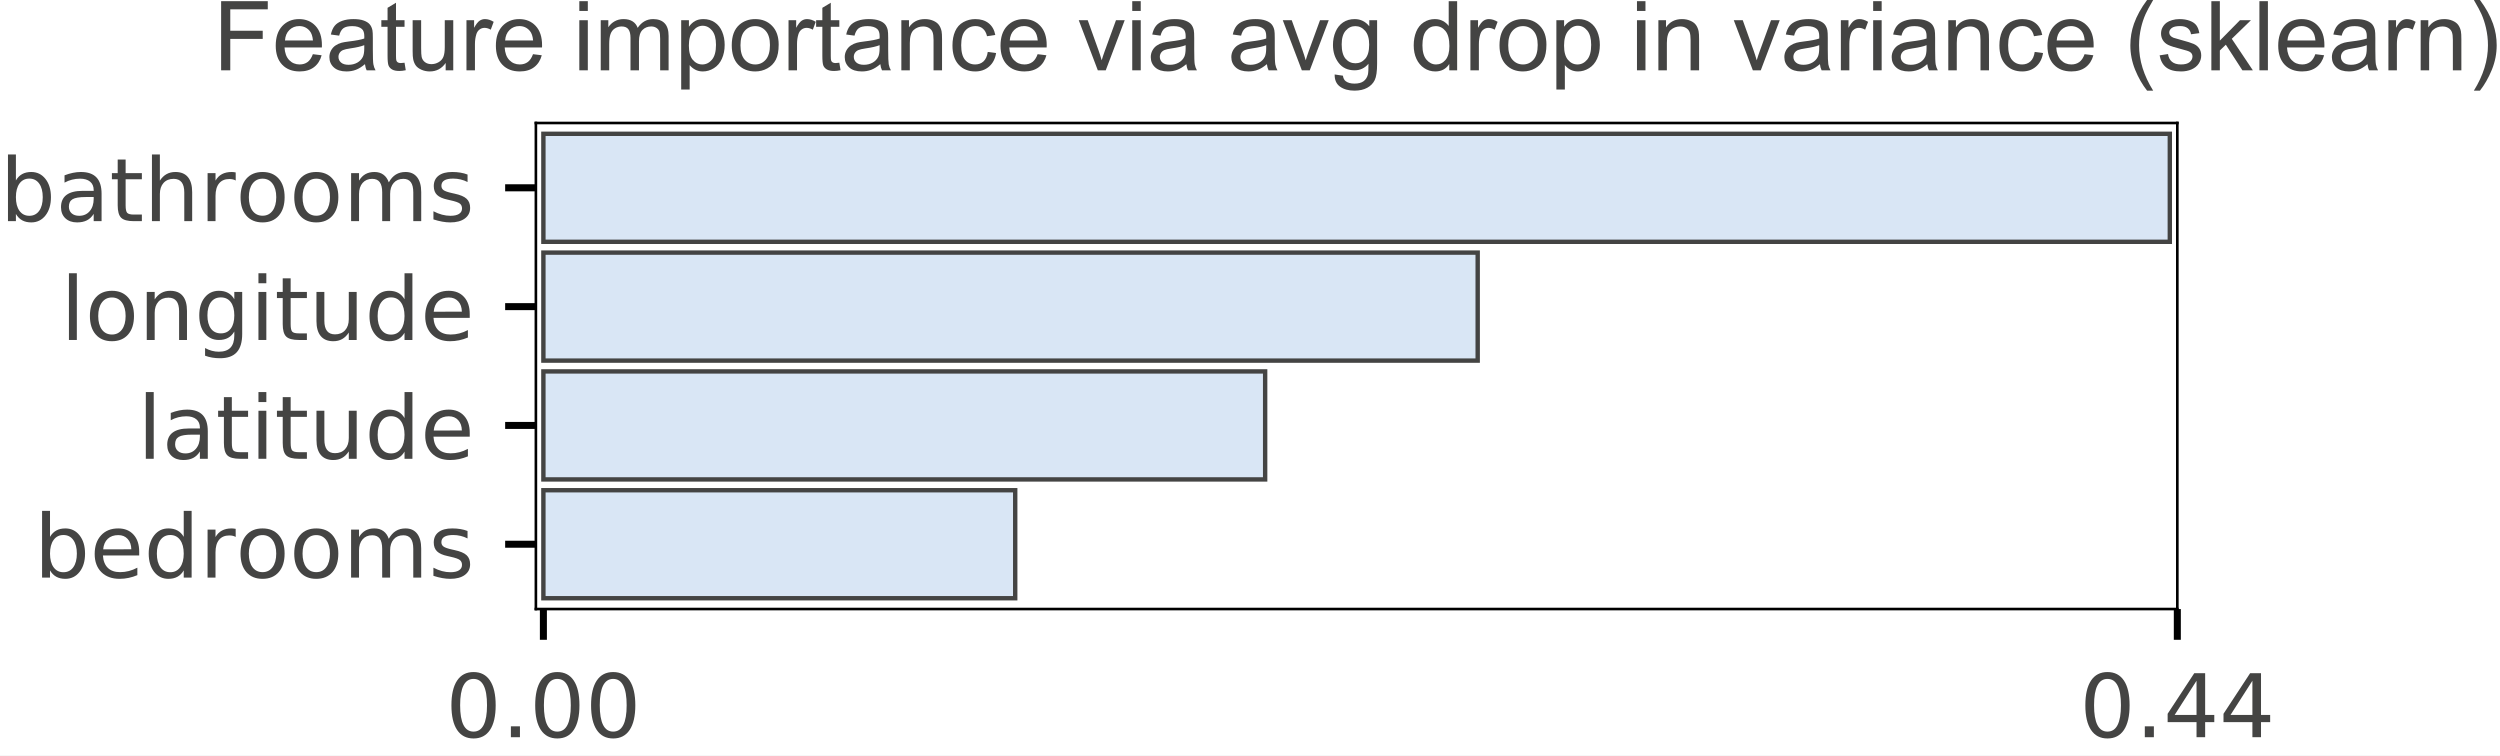
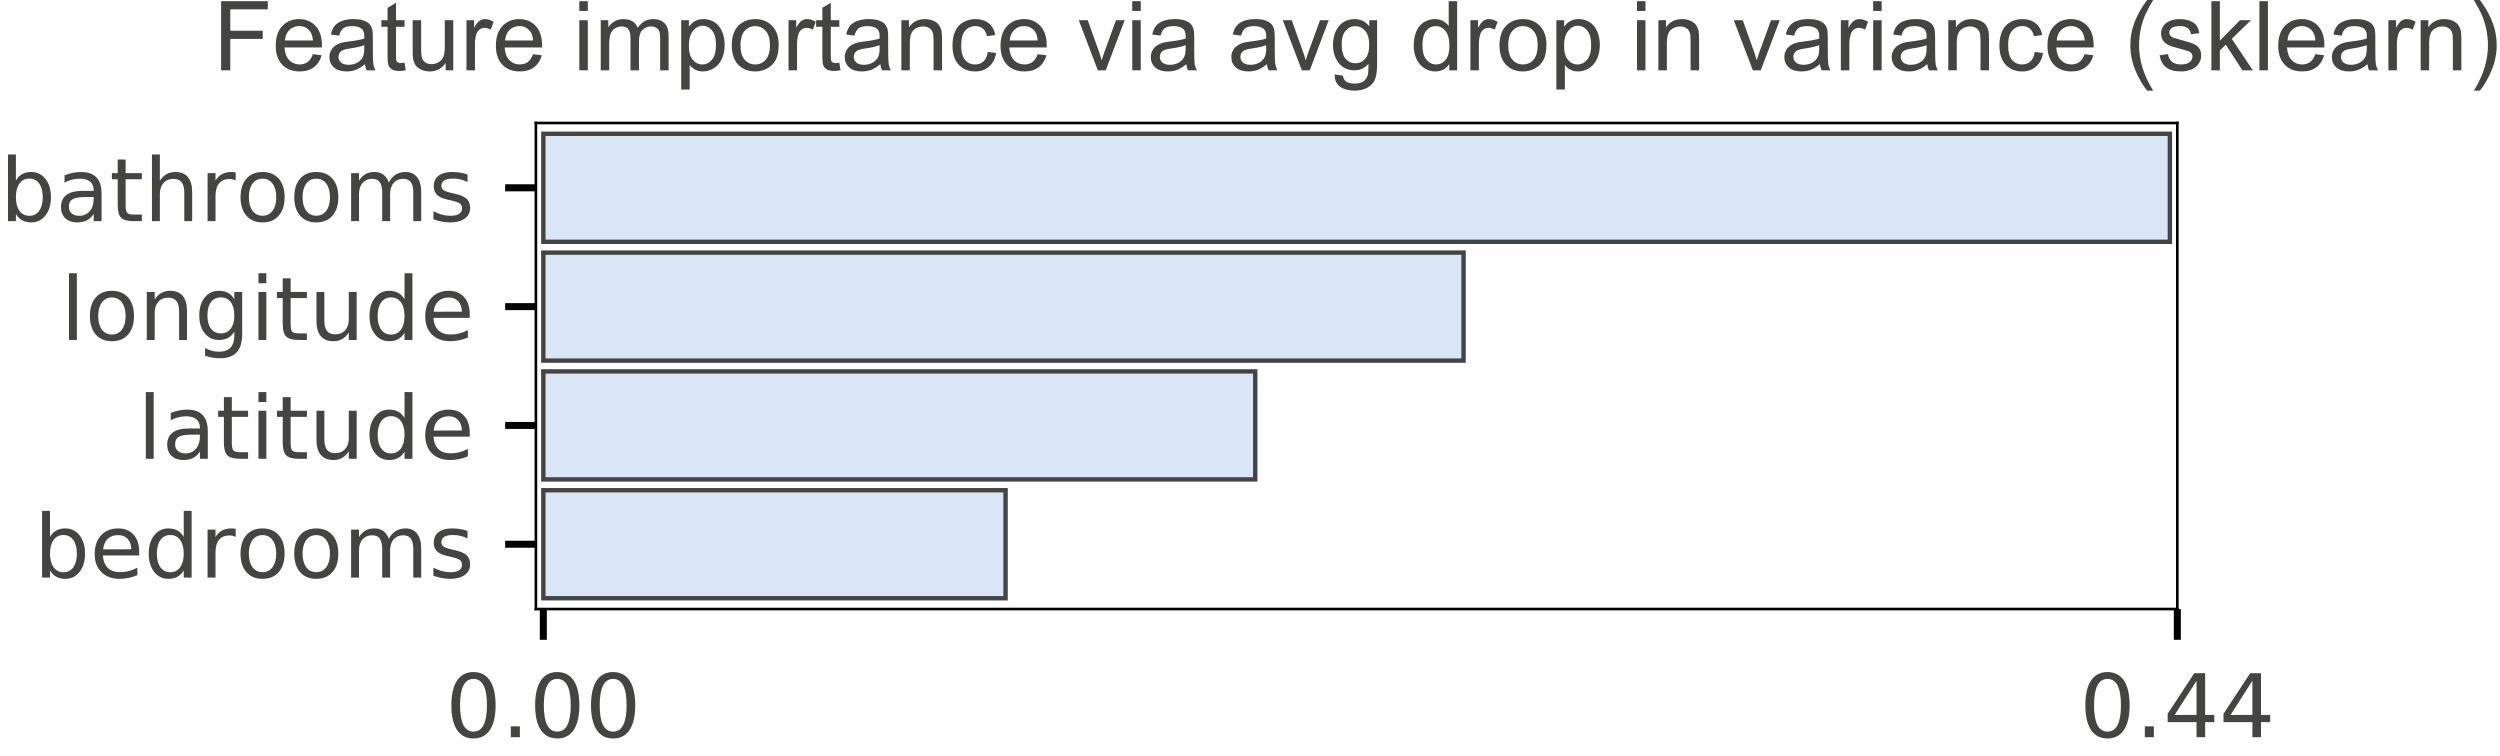
<svg xmlns="http://www.w3.org/2000/svg" xmlns:xlink="http://www.w3.org/1999/xlink" height="86.039pt" version="1.1" viewBox="0 0 284.716 86.039" width="284.716pt">
  <defs>
    <style type="text/css">
*{stroke-linecap:butt;stroke-linejoin:round;}
  </style>
  </defs>
  <g id="figure_1">
    <g id="patch_1">
      <path d="M 0 86.039  L 284.716 86.039  L 284.716 0  L 0 0  z " style="fill:#ffffff;" />
    </g>
    <g id="axes_1">
      <g id="patch_2">
        <path d="M 61.03 69.361  L 247.967 69.361  L 247.967 14.008  L 61.03 14.008  z " style="fill:#ffffff;" />
      </g>
      <g id="patch_3">
-         <path clip-path="url(#p9fd70caf7b)" d="M 61.885 15.238  L 247.112 15.238  L 247.112 27.538  L 61.885 27.538  z " style="fill:#d9e6f5;stroke:#444443;stroke-linejoin:miter;stroke-width:0.5;" />
+         <path clip-path="url(#pb3bc2d426c)" d="M 61.877 15.238  L 247.12 15.238  L 247.12 27.538  L 61.877 27.538  z " style="fill:#d9e6f5;stroke:#444443;stroke-linejoin:miter;stroke-width:0.5;" />
      </g>
      <g id="patch_4">
-         <path clip-path="url(#p9fd70caf7b)" d="M 61.885 28.768  L 168.289 28.768  L 168.289 41.069  L 61.885 41.069  z " style="fill:#d9e6f5;stroke:#444443;stroke-linejoin:miter;stroke-width:0.5;" />
+         <path clip-path="url(#pb3bc2d426c)" d="M 61.877 28.768  L 166.681 28.768  L 166.681 41.069  L 61.877 41.069  z " style="fill:#d9e6f5;stroke:#444443;stroke-linejoin:miter;stroke-width:0.5;" />
      </g>
      <g id="patch_5">
-         <path clip-path="url(#p9fd70caf7b)" d="M 61.885 42.299  L 144.083 42.299  L 144.083 54.6  L 61.885 54.6  z " style="fill:#d9e6f5;stroke:#444443;stroke-linejoin:miter;stroke-width:0.5;" />
+         <path clip-path="url(#pb3bc2d426c)" d="M 61.877 42.299  L 142.956 42.299  L 142.956 54.6  L 61.877 54.6  z " style="fill:#d9e6f5;stroke:#444443;stroke-linejoin:miter;stroke-width:0.5;" />
      </g>
      <g id="patch_6">
-         <path clip-path="url(#p9fd70caf7b)" d="M 61.885 55.83  L 115.619 55.83  L 115.619 68.131  L 61.885 68.131  z " style="fill:#d9e6f5;stroke:#444443;stroke-linejoin:miter;stroke-width:0.5;" />
+         <path clip-path="url(#pb3bc2d426c)" d="M 61.877 55.83  L 114.521 55.83  L 114.521 68.131  L 61.877 68.131  z " style="fill:#d9e6f5;stroke:#444443;stroke-linejoin:miter;stroke-width:0.5;" />
      </g>
      <g id="matplotlib.axis_1">
        <g id="xtick_1">
          <g id="line2d_1">
            <defs>
-               <path d="M 0 0  L 0 3.5  " id="m21577e0317" style="stroke:#000000;stroke-width:0.8;" />
-             </defs>
-             <g>
-               <use style="stroke:#000000;stroke-width:0.8;" x="61.885" xlink:href="#m21577e0317" y="69.361" />
+               <path d="M 0 0  L 0 3.5  " id="m5f94d95351" style="stroke:#000000;stroke-width:0.8;" />
+             </defs>
+             <g>
+               <use style="stroke:#000000;stroke-width:0.8;" x="61.877" xlink:href="#m5f94d95351" y="69.361" />
            </g>
          </g>
          <g id="text_1">
            <defs>
              <path d="M 31.781 66.406  Q 24.172 66.406 20.328 58.906  Q 16.5 51.422 16.5 36.375  Q 16.5 21.391 20.328 13.891  Q 24.172 6.391 31.781 6.391  Q 39.453 6.391 43.281 13.891  Q 47.125 21.391 47.125 36.375  Q 47.125 51.422 43.281 58.906  Q 39.453 66.406 31.781 66.406  z M 31.781 74.219  Q 44.047 74.219 50.516 64.516  Q 56.984 54.828 56.984 36.375  Q 56.984 17.969 50.516 8.266  Q 44.047 -1.422 31.781 -1.422  Q 19.531 -1.422 13.062 8.266  Q 6.594 17.969 6.594 36.375  Q 6.594 54.828 13.062 64.516  Q 19.531 74.219 31.781 74.219  z " id="DejaVuSans-30" />
              <path d="M 10.688 12.406  L 21 12.406  L 21 0  L 10.688 0  z " id="DejaVuSans-2e" />
            </defs>
-             <g style="fill:#444443;" transform="translate(50.752 83.95922)scale(0.1 -0.1)">
+             <g style="fill:#444443;" transform="translate(50.74441 83.95922)scale(0.1 -0.1)">
              <use xlink:href="#DejaVuSans-30" />
              <use x="63.623" xlink:href="#DejaVuSans-2e" />
              <use x="95.41" xlink:href="#DejaVuSans-30" />
              <use x="159.033" xlink:href="#DejaVuSans-30" />
            </g>
          </g>
        </g>
        <g id="xtick_2">
          <g id="line2d_2">
            <g>
-               <use style="stroke:#000000;stroke-width:0.8;" x="247.967" xlink:href="#m21577e0317" y="69.361" />
+               <use style="stroke:#000000;stroke-width:0.8;" x="247.967" xlink:href="#m5f94d95351" y="69.361" />
            </g>
          </g>
          <g id="text_2">
            <defs>
              <path d="M 37.797 64.312  L 12.891 25.391  L 37.797 25.391  z M 35.203 72.906  L 47.609 72.906  L 47.609 25.391  L 58.016 25.391  L 58.016 17.188  L 47.609 17.188  L 47.609 0  L 37.797 0  L 37.797 17.188  L 4.891 17.188  L 4.891 26.703  z " id="DejaVuSans-34" />
            </defs>
            <g style="fill:#444443;" transform="translate(236.8344 83.95922)scale(0.1 -0.1)">
              <use xlink:href="#DejaVuSans-30" />
              <use x="63.623" xlink:href="#DejaVuSans-2e" />
              <use x="95.41" xlink:href="#DejaVuSans-34" />
              <use x="159.033" xlink:href="#DejaVuSans-34" />
            </g>
          </g>
        </g>
      </g>
      <g id="matplotlib.axis_2">
        <g id="ytick_1">
          <g id="line2d_3">
            <defs>
-               <path d="M 0 0  L -3.5 0  " id="m89db70ecd1" style="stroke:#000000;stroke-width:0.8;" />
-             </defs>
-             <g>
-               <use style="stroke:#000000;stroke-width:0.8;" x="61.03" xlink:href="#m89db70ecd1" y="21.388" />
+               <path d="M 0 0  L -3.5 0  " id="m62bf8c0b06" style="stroke:#000000;stroke-width:0.8;" />
+             </defs>
+             <g>
+               <use style="stroke:#000000;stroke-width:0.8;" x="61.03" xlink:href="#m62bf8c0b06" y="21.388" />
            </g>
          </g>
          <g id="text_3">
            <defs>
              <path d="M 48.688 27.297  Q 48.688 37.203 44.609 42.844  Q 40.531 48.484 33.406 48.484  Q 26.266 48.484 22.188 42.844  Q 18.109 37.203 18.109 27.297  Q 18.109 17.391 22.188 11.75  Q 26.266 6.109 33.406 6.109  Q 40.531 6.109 44.609 11.75  Q 48.688 17.391 48.688 27.297  z M 18.109 46.391  Q 20.953 51.266 25.266 53.625  Q 29.594 56 35.594 56  Q 45.562 56 51.781 48.094  Q 58.016 40.188 58.016 27.297  Q 58.016 14.406 51.781 6.484  Q 45.562 -1.422 35.594 -1.422  Q 29.594 -1.422 25.266 0.953  Q 20.953 3.328 18.109 8.203  L 18.109 0  L 9.078 0  L 9.078 75.984  L 18.109 75.984  z " id="DejaVuSans-62" />
              <path d="M 34.281 27.484  Q 23.391 27.484 19.188 25  Q 14.984 22.516 14.984 16.5  Q 14.984 11.719 18.141 8.906  Q 21.297 6.109 26.703 6.109  Q 34.188 6.109 38.703 11.406  Q 43.219 16.703 43.219 25.484  L 43.219 27.484  z M 52.203 31.203  L 52.203 0  L 43.219 0  L 43.219 8.297  Q 40.141 3.328 35.547 0.953  Q 30.953 -1.422 24.312 -1.422  Q 15.922 -1.422 10.953 3.297  Q 6 8.016 6 15.922  Q 6 25.141 12.172 29.828  Q 18.359 34.516 30.609 34.516  L 43.219 34.516  L 43.219 35.406  Q 43.219 41.609 39.141 45  Q 35.062 48.391 27.688 48.391  Q 23 48.391 18.547 47.266  Q 14.109 46.141 10.016 43.891  L 10.016 52.203  Q 14.938 54.109 19.578 55.047  Q 24.219 56 28.609 56  Q 40.484 56 46.344 49.844  Q 52.203 43.703 52.203 31.203  z " id="DejaVuSans-61" />
              <path d="M 18.312 70.219  L 18.312 54.688  L 36.812 54.688  L 36.812 47.703  L 18.312 47.703  L 18.312 18.016  Q 18.312 11.328 20.141 9.422  Q 21.969 7.516 27.594 7.516  L 36.812 7.516  L 36.812 0  L 27.594 0  Q 17.188 0 13.234 3.875  Q 9.281 7.766 9.281 18.016  L 9.281 47.703  L 2.688 47.703  L 2.688 54.688  L 9.281 54.688  L 9.281 70.219  z " id="DejaVuSans-74" />
              <path d="M 54.891 33.016  L 54.891 0  L 45.906 0  L 45.906 32.719  Q 45.906 40.484 42.875 44.328  Q 39.844 48.188 33.797 48.188  Q 26.516 48.188 22.312 43.547  Q 18.109 38.922 18.109 30.906  L 18.109 0  L 9.078 0  L 9.078 75.984  L 18.109 75.984  L 18.109 46.188  Q 21.344 51.125 25.703 53.562  Q 30.078 56 35.797 56  Q 45.219 56 50.047 50.172  Q 54.891 44.344 54.891 33.016  z " id="DejaVuSans-68" />
              <path d="M 41.109 46.297  Q 39.594 47.172 37.812 47.578  Q 36.031 48 33.891 48  Q 26.266 48 22.188 43.047  Q 18.109 38.094 18.109 28.812  L 18.109 0  L 9.078 0  L 9.078 54.688  L 18.109 54.688  L 18.109 46.188  Q 20.953 51.172 25.484 53.578  Q 30.031 56 36.531 56  Q 37.453 56 38.578 55.875  Q 39.703 55.766 41.062 55.516  z " id="DejaVuSans-72" />
              <path d="M 30.609 48.391  Q 23.391 48.391 19.188 42.75  Q 14.984 37.109 14.984 27.297  Q 14.984 17.484 19.156 11.844  Q 23.344 6.203 30.609 6.203  Q 37.797 6.203 41.984 11.859  Q 46.188 17.531 46.188 27.297  Q 46.188 37.016 41.984 42.703  Q 37.797 48.391 30.609 48.391  z M 30.609 56  Q 42.328 56 49.016 48.375  Q 55.719 40.766 55.719 27.297  Q 55.719 13.875 49.016 6.219  Q 42.328 -1.422 30.609 -1.422  Q 18.844 -1.422 12.172 6.219  Q 5.516 13.875 5.516 27.297  Q 5.516 40.766 12.172 48.375  Q 18.844 56 30.609 56  z " id="DejaVuSans-6f" />
              <path d="M 52 44.188  Q 55.375 50.25 60.062 53.125  Q 64.75 56 71.094 56  Q 79.641 56 84.281 50.016  Q 88.922 44.047 88.922 33.016  L 88.922 0  L 79.891 0  L 79.891 32.719  Q 79.891 40.578 77.094 44.375  Q 74.312 48.188 68.609 48.188  Q 61.625 48.188 57.562 43.547  Q 53.516 38.922 53.516 30.906  L 53.516 0  L 44.484 0  L 44.484 32.719  Q 44.484 40.625 41.703 44.406  Q 38.922 48.188 33.109 48.188  Q 26.219 48.188 22.156 43.531  Q 18.109 38.875 18.109 30.906  L 18.109 0  L 9.078 0  L 9.078 54.688  L 18.109 54.688  L 18.109 46.188  Q 21.188 51.219 25.484 53.609  Q 29.781 56 35.688 56  Q 41.656 56 45.828 52.969  Q 50 49.953 52 44.188  z " id="DejaVuSans-6d" />
              <path d="M 44.281 53.078  L 44.281 44.578  Q 40.484 46.531 36.375 47.5  Q 32.281 48.484 27.875 48.484  Q 21.188 48.484 17.844 46.438  Q 14.5 44.391 14.5 40.281  Q 14.5 37.156 16.891 35.375  Q 19.281 33.594 26.516 31.984  L 29.594 31.297  Q 39.156 29.25 43.188 25.516  Q 47.219 21.781 47.219 15.094  Q 47.219 7.469 41.188 3.016  Q 35.156 -1.422 24.609 -1.422  Q 20.219 -1.422 15.453 -0.562  Q 10.688 0.297 5.422 2  L 5.422 11.281  Q 10.406 8.688 15.234 7.391  Q 20.062 6.109 24.812 6.109  Q 31.156 6.109 34.562 8.281  Q 37.984 10.453 37.984 14.406  Q 37.984 18.062 35.516 20.016  Q 33.062 21.969 24.703 23.781  L 21.578 24.516  Q 13.234 26.266 9.516 29.906  Q 5.812 33.547 5.812 39.891  Q 5.812 47.609 11.281 51.797  Q 16.75 56 26.812 56  Q 31.781 56 36.172 55.266  Q 40.578 54.547 44.281 53.078  z " id="DejaVuSans-73" />
            </defs>
            <g style="fill:#444443;" transform="translate(0 25.18729)scale(0.1 -0.1)">
              <use xlink:href="#DejaVuSans-62" />
              <use x="63.477" xlink:href="#DejaVuSans-61" />
              <use x="124.756" xlink:href="#DejaVuSans-74" />
              <use x="163.965" xlink:href="#DejaVuSans-68" />
              <use x="227.344" xlink:href="#DejaVuSans-72" />
              <use x="268.426" xlink:href="#DejaVuSans-6f" />
              <use x="329.607" xlink:href="#DejaVuSans-6f" />
              <use x="390.789" xlink:href="#DejaVuSans-6d" />
              <use x="488.201" xlink:href="#DejaVuSans-73" />
            </g>
          </g>
        </g>
        <g id="ytick_2">
          <g id="line2d_4">
            <g>
-               <use style="stroke:#000000;stroke-width:0.8;" x="61.03" xlink:href="#m89db70ecd1" y="34.919" />
+               <use style="stroke:#000000;stroke-width:0.8;" x="61.03" xlink:href="#m62bf8c0b06" y="34.919" />
            </g>
          </g>
          <g id="text_4">
            <defs>
              <path d="M 9.422 75.984  L 18.406 75.984  L 18.406 0  L 9.422 0  z " id="DejaVuSans-6c" />
              <path d="M 54.891 33.016  L 54.891 0  L 45.906 0  L 45.906 32.719  Q 45.906 40.484 42.875 44.328  Q 39.844 48.188 33.797 48.188  Q 26.516 48.188 22.312 43.547  Q 18.109 38.922 18.109 30.906  L 18.109 0  L 9.078 0  L 9.078 54.688  L 18.109 54.688  L 18.109 46.188  Q 21.344 51.125 25.703 53.562  Q 30.078 56 35.797 56  Q 45.219 56 50.047 50.172  Q 54.891 44.344 54.891 33.016  z " id="DejaVuSans-6e" />
              <path d="M 45.406 27.984  Q 45.406 37.75 41.375 43.109  Q 37.359 48.484 30.078 48.484  Q 22.859 48.484 18.828 43.109  Q 14.797 37.75 14.797 27.984  Q 14.797 18.266 18.828 12.891  Q 22.859 7.516 30.078 7.516  Q 37.359 7.516 41.375 12.891  Q 45.406 18.266 45.406 27.984  z M 54.391 6.781  Q 54.391 -7.172 48.188 -13.984  Q 42 -20.797 29.203 -20.797  Q 24.469 -20.797 20.266 -20.094  Q 16.062 -19.391 12.109 -17.922  L 12.109 -9.188  Q 16.062 -11.328 19.922 -12.344  Q 23.781 -13.375 27.781 -13.375  Q 36.625 -13.375 41.016 -8.766  Q 45.406 -4.156 45.406 5.172  L 45.406 9.625  Q 42.625 4.781 38.281 2.391  Q 33.938 0 27.875 0  Q 17.828 0 11.672 7.656  Q 5.516 15.328 5.516 27.984  Q 5.516 40.672 11.672 48.328  Q 17.828 56 27.875 56  Q 33.938 56 38.281 53.609  Q 42.625 51.219 45.406 46.391  L 45.406 54.688  L 54.391 54.688  z " id="DejaVuSans-67" />
              <path d="M 9.422 54.688  L 18.406 54.688  L 18.406 0  L 9.422 0  z M 9.422 75.984  L 18.406 75.984  L 18.406 64.594  L 9.422 64.594  z " id="DejaVuSans-69" />
              <path d="M 8.5 21.578  L 8.5 54.688  L 17.484 54.688  L 17.484 21.922  Q 17.484 14.156 20.5 10.266  Q 23.531 6.391 29.594 6.391  Q 36.859 6.391 41.078 11.031  Q 45.312 15.672 45.312 23.688  L 45.312 54.688  L 54.297 54.688  L 54.297 0  L 45.312 0  L 45.312 8.406  Q 42.047 3.422 37.719 1  Q 33.406 -1.422 27.688 -1.422  Q 18.266 -1.422 13.375 4.438  Q 8.5 10.297 8.5 21.578  z M 31.109 56  z " id="DejaVuSans-75" />
              <path d="M 45.406 46.391  L 45.406 75.984  L 54.391 75.984  L 54.391 0  L 45.406 0  L 45.406 8.203  Q 42.578 3.328 38.25 0.953  Q 33.938 -1.422 27.875 -1.422  Q 17.969 -1.422 11.734 6.484  Q 5.516 14.406 5.516 27.297  Q 5.516 40.188 11.734 48.094  Q 17.969 56 27.875 56  Q 33.938 56 38.25 53.625  Q 42.578 51.266 45.406 46.391  z M 14.797 27.297  Q 14.797 17.391 18.875 11.75  Q 22.953 6.109 30.078 6.109  Q 37.203 6.109 41.297 11.75  Q 45.406 17.391 45.406 27.297  Q 45.406 37.203 41.297 42.844  Q 37.203 48.484 30.078 48.484  Q 22.953 48.484 18.875 42.844  Q 14.797 37.203 14.797 27.297  z " id="DejaVuSans-64" />
              <path d="M 56.203 29.594  L 56.203 25.203  L 14.891 25.203  Q 15.484 15.922 20.484 11.062  Q 25.484 6.203 34.422 6.203  Q 39.594 6.203 44.453 7.469  Q 49.312 8.734 54.109 11.281  L 54.109 2.781  Q 49.266 0.734 44.188 -0.344  Q 39.109 -1.422 33.891 -1.422  Q 20.797 -1.422 13.156 6.188  Q 5.516 13.812 5.516 26.812  Q 5.516 40.234 12.766 48.109  Q 20.016 56 32.328 56  Q 43.359 56 49.781 48.891  Q 56.203 41.797 56.203 29.594  z M 47.219 32.234  Q 47.125 39.594 43.094 43.984  Q 39.062 48.391 32.422 48.391  Q 24.906 48.391 20.391 44.141  Q 15.875 39.891 15.188 32.172  z " id="DejaVuSans-65" />
            </defs>
            <g style="fill:#444443;" transform="translate(6.909375 38.71806)scale(0.1 -0.1)">
              <use xlink:href="#DejaVuSans-6c" />
              <use x="27.783" xlink:href="#DejaVuSans-6f" />
              <use x="88.965" xlink:href="#DejaVuSans-6e" />
              <use x="152.344" xlink:href="#DejaVuSans-67" />
              <use x="215.82" xlink:href="#DejaVuSans-69" />
              <use x="243.604" xlink:href="#DejaVuSans-74" />
              <use x="282.812" xlink:href="#DejaVuSans-75" />
              <use x="346.191" xlink:href="#DejaVuSans-64" />
              <use x="409.668" xlink:href="#DejaVuSans-65" />
            </g>
          </g>
        </g>
        <g id="ytick_3">
          <g id="line2d_5">
            <g>
-               <use style="stroke:#000000;stroke-width:0.8;" x="61.03" xlink:href="#m89db70ecd1" y="48.45" />
+               <use style="stroke:#000000;stroke-width:0.8;" x="61.03" xlink:href="#m62bf8c0b06" y="48.45" />
            </g>
          </g>
          <g id="text_5">
            <g style="fill:#444443;" transform="translate(15.66563 52.24882)scale(0.1 -0.1)">
              <use xlink:href="#DejaVuSans-6c" />
              <use x="27.783" xlink:href="#DejaVuSans-61" />
              <use x="89.062" xlink:href="#DejaVuSans-74" />
              <use x="128.271" xlink:href="#DejaVuSans-69" />
              <use x="156.055" xlink:href="#DejaVuSans-74" />
              <use x="195.264" xlink:href="#DejaVuSans-75" />
              <use x="258.643" xlink:href="#DejaVuSans-64" />
              <use x="322.119" xlink:href="#DejaVuSans-65" />
            </g>
          </g>
        </g>
        <g id="ytick_4">
          <g id="line2d_6">
            <g>
-               <use style="stroke:#000000;stroke-width:0.8;" x="61.03" xlink:href="#m89db70ecd1" y="61.98" />
+               <use style="stroke:#000000;stroke-width:0.8;" x="61.03" xlink:href="#m62bf8c0b06" y="61.98" />
            </g>
          </g>
          <g id="text_6">
            <g style="fill:#444443;" transform="translate(3.884375 65.77958)scale(0.1 -0.1)">
              <use xlink:href="#DejaVuSans-62" />
              <use x="63.477" xlink:href="#DejaVuSans-65" />
              <use x="125" xlink:href="#DejaVuSans-64" />
              <use x="188.477" xlink:href="#DejaVuSans-72" />
              <use x="229.559" xlink:href="#DejaVuSans-6f" />
              <use x="290.74" xlink:href="#DejaVuSans-6f" />
              <use x="351.922" xlink:href="#DejaVuSans-6d" />
              <use x="449.334" xlink:href="#DejaVuSans-73" />
            </g>
          </g>
        </g>
      </g>
      <g id="patch_7">
        <path d="M 61.03 69.361  L 61.03 14.008  " style="fill:none;stroke:#000000;stroke-linecap:square;stroke-linejoin:miter;stroke-width:0.3;" />
      </g>
      <g id="patch_8">
        <path d="M 247.967 69.361  L 247.967 14.008  " style="fill:none;stroke:#000000;stroke-linecap:square;stroke-linejoin:miter;stroke-width:0.3;" />
      </g>
      <g id="patch_9">
        <path d="M 61.03 69.361  L 247.967 69.361  " style="fill:none;stroke:#000000;stroke-linecap:square;stroke-linejoin:miter;stroke-width:0.3;" />
      </g>
      <g id="patch_10">
        <path d="M 61.03 14.008  L 247.967 14.008  " style="fill:none;stroke:#000000;stroke-linecap:square;stroke-linejoin:miter;stroke-width:0.3;" />
      </g>
      <g id="text_7">
        <defs>
          <path d="M 8.203 0  L 8.203 71.578  L 56.5 71.578  L 56.5 63.141  L 17.672 63.141  L 17.672 40.969  L 51.266 40.969  L 51.266 32.516  L 17.672 32.516  L 17.672 0  z " id="ArialMT-46" />
          <path d="M 42.094 16.703  L 51.172 15.578  Q 49.031 7.625 43.219 3.219  Q 37.406 -1.172 28.375 -1.172  Q 17 -1.172 10.328 5.828  Q 3.656 12.844 3.656 25.484  Q 3.656 38.578 10.391 45.797  Q 17.141 53.031 27.875 53.031  Q 38.281 53.031 44.875 45.953  Q 51.469 38.875 51.469 26.031  Q 51.469 25.25 51.422 23.688  L 12.75 23.688  Q 13.234 15.141 17.578 10.594  Q 21.922 6.062 28.422 6.062  Q 33.25 6.062 36.672 8.594  Q 40.094 11.141 42.094 16.703  z M 13.234 30.906  L 42.188 30.906  Q 41.609 37.453 38.875 40.719  Q 34.672 45.797 27.984 45.797  Q 21.922 45.797 17.797 41.75  Q 13.672 37.703 13.234 30.906  z " id="ArialMT-65" />
          <path d="M 40.438 6.391  Q 35.547 2.25 31.031 0.531  Q 26.516 -1.172 21.344 -1.172  Q 12.797 -1.172 8.203 3  Q 3.609 7.172 3.609 13.672  Q 3.609 17.484 5.344 20.625  Q 7.078 23.781 9.891 25.688  Q 12.703 27.594 16.219 28.562  Q 18.797 29.25 24.031 29.891  Q 34.672 31.156 39.703 32.906  Q 39.75 34.719 39.75 35.203  Q 39.75 40.578 37.25 42.781  Q 33.891 45.75 27.25 45.75  Q 21.047 45.75 18.094 43.578  Q 15.141 41.406 13.719 35.891  L 5.125 37.062  Q 6.297 42.578 8.984 45.969  Q 11.672 49.359 16.75 51.188  Q 21.828 53.031 28.516 53.031  Q 35.156 53.031 39.297 51.469  Q 43.453 49.906 45.406 47.531  Q 47.359 45.172 48.141 41.547  Q 48.578 39.312 48.578 33.453  L 48.578 21.734  Q 48.578 9.469 49.141 6.219  Q 49.703 2.984 51.375 0  L 42.188 0  Q 40.828 2.734 40.438 6.391  z M 39.703 26.031  Q 34.906 24.078 25.344 22.703  Q 19.922 21.922 17.672 20.938  Q 15.438 19.969 14.203 18.094  Q 12.984 16.219 12.984 13.922  Q 12.984 10.406 15.641 8.062  Q 18.312 5.719 23.438 5.719  Q 28.516 5.719 32.469 7.938  Q 36.422 10.156 38.281 14.016  Q 39.703 17 39.703 22.797  z " id="ArialMT-61" />
          <path d="M 25.781 7.859  L 27.047 0.094  Q 23.344 -0.688 20.406 -0.688  Q 15.625 -0.688 12.984 0.828  Q 10.359 2.344 9.281 4.812  Q 8.203 7.281 8.203 15.188  L 8.203 45.016  L 1.766 45.016  L 1.766 51.859  L 8.203 51.859  L 8.203 64.703  L 16.938 69.969  L 16.938 51.859  L 25.781 51.859  L 25.781 45.016  L 16.938 45.016  L 16.938 14.703  Q 16.938 10.938 17.406 9.859  Q 17.875 8.797 18.922 8.156  Q 19.969 7.516 21.922 7.516  Q 23.391 7.516 25.781 7.859  z " id="ArialMT-74" />
          <path d="M 40.578 0  L 40.578 7.625  Q 34.516 -1.172 24.125 -1.172  Q 19.531 -1.172 15.547 0.578  Q 11.578 2.344 9.641 5  Q 7.719 7.672 6.938 11.531  Q 6.391 14.109 6.391 19.734  L 6.391 51.859  L 15.188 51.859  L 15.188 23.094  Q 15.188 16.219 15.719 13.812  Q 16.547 10.359 19.234 8.375  Q 21.922 6.391 25.875 6.391  Q 29.828 6.391 33.297 8.422  Q 36.766 10.453 38.203 13.938  Q 39.656 17.438 39.656 24.078  L 39.656 51.859  L 48.438 51.859  L 48.438 0  z " id="ArialMT-75" />
          <path d="M 6.5 0  L 6.5 51.859  L 14.406 51.859  L 14.406 44  Q 17.438 49.516 20 51.266  Q 22.562 53.031 25.641 53.031  Q 30.078 53.031 34.672 50.203  L 31.641 42.047  Q 28.422 43.953 25.203 43.953  Q 22.312 43.953 20.016 42.219  Q 17.719 40.484 16.75 37.406  Q 15.281 32.719 15.281 27.156  L 15.281 0  z " id="ArialMT-72" />
          <path id="ArialMT-20" />
          <path d="M 6.641 61.469  L 6.641 71.578  L 15.438 71.578  L 15.438 61.469  z M 6.641 0  L 6.641 51.859  L 15.438 51.859  L 15.438 0  z " id="ArialMT-69" />
          <path d="M 6.594 0  L 6.594 51.859  L 14.453 51.859  L 14.453 44.578  Q 16.891 48.391 20.938 50.703  Q 25 53.031 30.172 53.031  Q 35.938 53.031 39.625 50.641  Q 43.312 48.25 44.828 43.953  Q 50.984 53.031 60.844 53.031  Q 68.562 53.031 72.703 48.75  Q 76.859 44.484 76.859 35.594  L 76.859 0  L 68.109 0  L 68.109 32.672  Q 68.109 37.938 67.25 40.25  Q 66.406 42.578 64.156 43.984  Q 61.922 45.406 58.891 45.406  Q 53.422 45.406 49.797 41.766  Q 46.188 38.141 46.188 30.125  L 46.188 0  L 37.406 0  L 37.406 33.688  Q 37.406 39.547 35.25 42.469  Q 33.109 45.406 28.219 45.406  Q 24.516 45.406 21.359 43.453  Q 18.219 41.5 16.797 37.734  Q 15.375 33.984 15.375 26.906  L 15.375 0  z " id="ArialMT-6d" />
          <path d="M 6.594 -19.875  L 6.594 51.859  L 14.594 51.859  L 14.594 45.125  Q 17.438 49.078 21 51.047  Q 24.562 53.031 29.641 53.031  Q 36.281 53.031 41.359 49.609  Q 46.438 46.188 49.016 39.953  Q 51.609 33.734 51.609 26.312  Q 51.609 18.359 48.75 11.984  Q 45.906 5.609 40.453 2.219  Q 35.016 -1.172 29 -1.172  Q 24.609 -1.172 21.109 0.688  Q 17.625 2.547 15.375 5.375  L 15.375 -19.875  z M 14.547 25.641  Q 14.547 15.625 18.594 10.844  Q 22.656 6.062 28.422 6.062  Q 34.281 6.062 38.453 11.016  Q 42.625 15.969 42.625 26.375  Q 42.625 36.281 38.547 41.203  Q 34.469 46.141 28.812 46.141  Q 23.188 46.141 18.859 40.891  Q 14.547 35.641 14.547 25.641  z " id="ArialMT-70" />
          <path d="M 3.328 25.922  Q 3.328 40.328 11.328 47.266  Q 18.016 53.031 27.641 53.031  Q 38.328 53.031 45.109 46.016  Q 51.906 39.016 51.906 26.656  Q 51.906 16.656 48.906 10.906  Q 45.906 5.172 40.156 2  Q 34.422 -1.172 27.641 -1.172  Q 16.75 -1.172 10.031 5.812  Q 3.328 12.797 3.328 25.922  z M 12.359 25.922  Q 12.359 15.969 16.703 11.016  Q 21.047 6.062 27.641 6.062  Q 34.188 6.062 38.531 11.031  Q 42.875 16.016 42.875 26.219  Q 42.875 35.844 38.5 40.797  Q 34.125 45.75 27.641 45.75  Q 21.047 45.75 16.703 40.812  Q 12.359 35.891 12.359 25.922  z " id="ArialMT-6f" />
          <path d="M 6.594 0  L 6.594 51.859  L 14.5 51.859  L 14.5 44.484  Q 20.219 53.031 31 53.031  Q 35.688 53.031 39.625 51.344  Q 43.562 49.656 45.516 46.922  Q 47.469 44.188 48.25 40.438  Q 48.734 37.984 48.734 31.891  L 48.734 0  L 39.938 0  L 39.938 31.547  Q 39.938 36.922 38.906 39.578  Q 37.891 42.234 35.281 43.812  Q 32.672 45.406 29.156 45.406  Q 23.531 45.406 19.453 41.844  Q 15.375 38.281 15.375 28.328  L 15.375 0  z " id="ArialMT-6e" />
          <path d="M 40.438 19  L 49.078 17.875  Q 47.656 8.938 41.812 3.875  Q 35.984 -1.172 27.484 -1.172  Q 16.844 -1.172 10.375 5.781  Q 3.906 12.75 3.906 25.734  Q 3.906 34.125 6.688 40.422  Q 9.469 46.734 15.156 49.875  Q 20.844 53.031 27.547 53.031  Q 35.984 53.031 41.359 48.75  Q 46.734 44.484 48.25 36.625  L 39.703 35.297  Q 38.484 40.531 35.375 43.156  Q 32.281 45.797 27.875 45.797  Q 21.234 45.797 17.078 41.031  Q 12.938 36.281 12.938 25.984  Q 12.938 15.531 16.938 10.797  Q 20.953 6.062 27.391 6.062  Q 32.562 6.062 36.031 9.234  Q 39.5 12.406 40.438 19  z " id="ArialMT-63" />
          <path d="M 21 0  L 1.266 51.859  L 10.547 51.859  L 21.688 20.797  Q 23.484 15.766 25 10.359  Q 26.172 14.453 28.266 20.219  L 39.797 51.859  L 48.828 51.859  L 29.203 0  z " id="ArialMT-76" />
          <path d="M 4.984 -4.297  L 13.531 -5.562  Q 14.062 -9.516 16.5 -11.328  Q 19.781 -13.766 25.438 -13.766  Q 31.547 -13.766 34.859 -11.328  Q 38.188 -8.891 39.359 -4.5  Q 40.047 -1.812 39.984 6.781  Q 34.234 0 25.641 0  Q 14.938 0 9.078 7.719  Q 3.219 15.438 3.219 26.219  Q 3.219 33.641 5.906 39.906  Q 8.594 46.188 13.688 49.609  Q 18.797 53.031 25.688 53.031  Q 34.859 53.031 40.828 45.609  L 40.828 51.859  L 48.922 51.859  L 48.922 7.031  Q 48.922 -5.078 46.453 -10.125  Q 44 -15.188 38.641 -18.109  Q 33.297 -21.047 25.484 -21.047  Q 16.219 -21.047 10.5 -16.875  Q 4.781 -12.703 4.984 -4.297  z M 12.25 26.859  Q 12.25 16.656 16.297 11.969  Q 20.359 7.281 26.469 7.281  Q 32.516 7.281 36.609 11.938  Q 40.719 16.609 40.719 26.562  Q 40.719 36.078 36.5 40.906  Q 32.281 45.75 26.312 45.75  Q 20.453 45.75 16.344 40.984  Q 12.25 36.234 12.25 26.859  z " id="ArialMT-67" />
          <path d="M 40.234 0  L 40.234 6.547  Q 35.297 -1.172 25.734 -1.172  Q 19.531 -1.172 14.328 2.25  Q 9.125 5.672 6.266 11.797  Q 3.422 17.922 3.422 25.875  Q 3.422 33.641 6 39.969  Q 8.594 46.297 13.766 49.656  Q 18.953 53.031 25.344 53.031  Q 30.031 53.031 33.688 51.047  Q 37.359 49.078 39.656 45.906  L 39.656 71.578  L 48.391 71.578  L 48.391 0  z M 12.453 25.875  Q 12.453 15.922 16.641 10.984  Q 20.844 6.062 26.562 6.062  Q 32.328 6.062 36.344 10.766  Q 40.375 15.484 40.375 25.141  Q 40.375 35.797 36.266 40.766  Q 32.172 45.75 26.172 45.75  Q 20.312 45.75 16.375 40.969  Q 12.453 36.188 12.453 25.875  z " id="ArialMT-64" />
          <path d="M 23.391 -21.047  Q 16.109 -11.859 11.078 0.438  Q 6.062 12.75 6.062 25.922  Q 6.062 37.547 9.812 48.188  Q 14.203 60.547 23.391 72.797  L 29.688 72.797  Q 23.781 62.641 21.875 58.297  Q 18.891 51.562 17.188 44.234  Q 15.094 35.109 15.094 25.875  Q 15.094 2.391 29.688 -21.047  z " id="ArialMT-28" />
          <path d="M 3.078 15.484  L 11.766 16.844  Q 12.5 11.625 15.844 8.844  Q 19.188 6.062 25.203 6.062  Q 31.25 6.062 34.172 8.516  Q 37.109 10.984 37.109 14.312  Q 37.109 17.281 34.516 19  Q 32.719 20.172 25.531 21.969  Q 15.875 24.422 12.141 26.203  Q 8.406 27.984 6.469 31.125  Q 4.547 34.281 4.547 38.094  Q 4.547 41.547 6.125 44.5  Q 7.719 47.469 10.453 49.422  Q 12.5 50.922 16.031 51.969  Q 19.578 53.031 23.641 53.031  Q 29.734 53.031 34.344 51.266  Q 38.969 49.516 41.156 46.5  Q 43.359 43.5 44.188 38.484  L 35.594 37.312  Q 35.016 41.312 32.203 43.547  Q 29.391 45.797 24.266 45.797  Q 18.219 45.797 15.625 43.797  Q 13.031 41.797 13.031 39.109  Q 13.031 37.406 14.109 36.031  Q 15.188 34.625 17.484 33.688  Q 18.797 33.203 25.25 31.453  Q 34.578 28.953 38.25 27.359  Q 41.938 25.781 44.031 22.75  Q 46.141 19.734 46.141 15.234  Q 46.141 10.844 43.578 6.953  Q 41.016 3.078 36.172 0.953  Q 31.344 -1.172 25.25 -1.172  Q 15.141 -1.172 9.844 3.031  Q 4.547 7.234 3.078 15.484  z " id="ArialMT-73" />
          <path d="M 6.641 0  L 6.641 71.578  L 15.438 71.578  L 15.438 30.766  L 36.234 51.859  L 47.609 51.859  L 27.781 32.625  L 49.609 0  L 38.766 0  L 21.625 26.516  L 15.438 20.562  L 15.438 0  z " id="ArialMT-6b" />
          <path d="M 6.391 0  L 6.391 71.578  L 15.188 71.578  L 15.188 0  z " id="ArialMT-6c" />
          <path d="M 12.359 -21.047  L 6.062 -21.047  Q 20.656 2.391 20.656 25.875  Q 20.656 35.062 18.562 44.094  Q 16.891 51.422 13.922 58.156  Q 12.016 62.547 6.062 72.797  L 12.359 72.797  Q 21.531 60.547 25.922 48.188  Q 29.688 37.547 29.688 25.922  Q 29.688 12.75 24.625 0.438  Q 19.578 -11.859 12.359 -21.047  z " id="ArialMT-29" />
        </defs>
        <g style="fill:#444443;" transform="translate(24.28078 8.007656)scale(0.11 -0.11)">
          <use xlink:href="#ArialMT-46" />
          <use x="61.084" xlink:href="#ArialMT-65" />
          <use x="116.699" xlink:href="#ArialMT-61" />
          <use x="172.314" xlink:href="#ArialMT-74" />
          <use x="200.098" xlink:href="#ArialMT-75" />
          <use x="255.713" xlink:href="#ArialMT-72" />
          <use x="289.014" xlink:href="#ArialMT-65" />
          <use x="344.629" xlink:href="#ArialMT-20" />
          <use x="372.412" xlink:href="#ArialMT-69" />
          <use x="394.629" xlink:href="#ArialMT-6d" />
          <use x="477.93" xlink:href="#ArialMT-70" />
          <use x="533.545" xlink:href="#ArialMT-6f" />
          <use x="589.16" xlink:href="#ArialMT-72" />
          <use x="622.461" xlink:href="#ArialMT-74" />
          <use x="650.244" xlink:href="#ArialMT-61" />
          <use x="705.859" xlink:href="#ArialMT-6e" />
          <use x="761.475" xlink:href="#ArialMT-63" />
          <use x="811.475" xlink:href="#ArialMT-65" />
          <use x="867.09" xlink:href="#ArialMT-20" />
          <use x="894.873" xlink:href="#ArialMT-76" />
          <use x="944.873" xlink:href="#ArialMT-69" />
          <use x="967.09" xlink:href="#ArialMT-61" />
          <use x="1022.705" xlink:href="#ArialMT-20" />
          <use x="1050.488" xlink:href="#ArialMT-61" />
          <use x="1106.104" xlink:href="#ArialMT-76" />
          <use x="1156.104" xlink:href="#ArialMT-67" />
          <use x="1211.719" xlink:href="#ArialMT-20" />
          <use x="1239.502" xlink:href="#ArialMT-64" />
          <use x="1295.117" xlink:href="#ArialMT-72" />
          <use x="1328.418" xlink:href="#ArialMT-6f" />
          <use x="1384.033" xlink:href="#ArialMT-70" />
          <use x="1439.648" xlink:href="#ArialMT-20" />
          <use x="1467.432" xlink:href="#ArialMT-69" />
          <use x="1489.648" xlink:href="#ArialMT-6e" />
          <use x="1545.264" xlink:href="#ArialMT-20" />
          <use x="1573.047" xlink:href="#ArialMT-76" />
          <use x="1623.047" xlink:href="#ArialMT-61" />
          <use x="1678.662" xlink:href="#ArialMT-72" />
          <use x="1711.963" xlink:href="#ArialMT-69" />
          <use x="1734.18" xlink:href="#ArialMT-61" />
          <use x="1789.795" xlink:href="#ArialMT-6e" />
          <use x="1845.41" xlink:href="#ArialMT-63" />
          <use x="1895.41" xlink:href="#ArialMT-65" />
          <use x="1951.025" xlink:href="#ArialMT-20" />
          <use x="1978.809" xlink:href="#ArialMT-28" />
          <use x="2012.109" xlink:href="#ArialMT-73" />
          <use x="2062.109" xlink:href="#ArialMT-6b" />
          <use x="2112.109" xlink:href="#ArialMT-6c" />
          <use x="2134.326" xlink:href="#ArialMT-65" />
          <use x="2189.941" xlink:href="#ArialMT-61" />
          <use x="2245.557" xlink:href="#ArialMT-72" />
          <use x="2278.857" xlink:href="#ArialMT-6e" />
          <use x="2334.473" xlink:href="#ArialMT-29" />
        </g>
      </g>
    </g>
  </g>
  <defs>
-     <clipPath id="p9fd70caf7b">
+     <clipPath id="pb3bc2d426c">
      <rect height="55.353" width="186.938" x="61.03" y="14.008" />
    </clipPath>
  </defs>
</svg>
